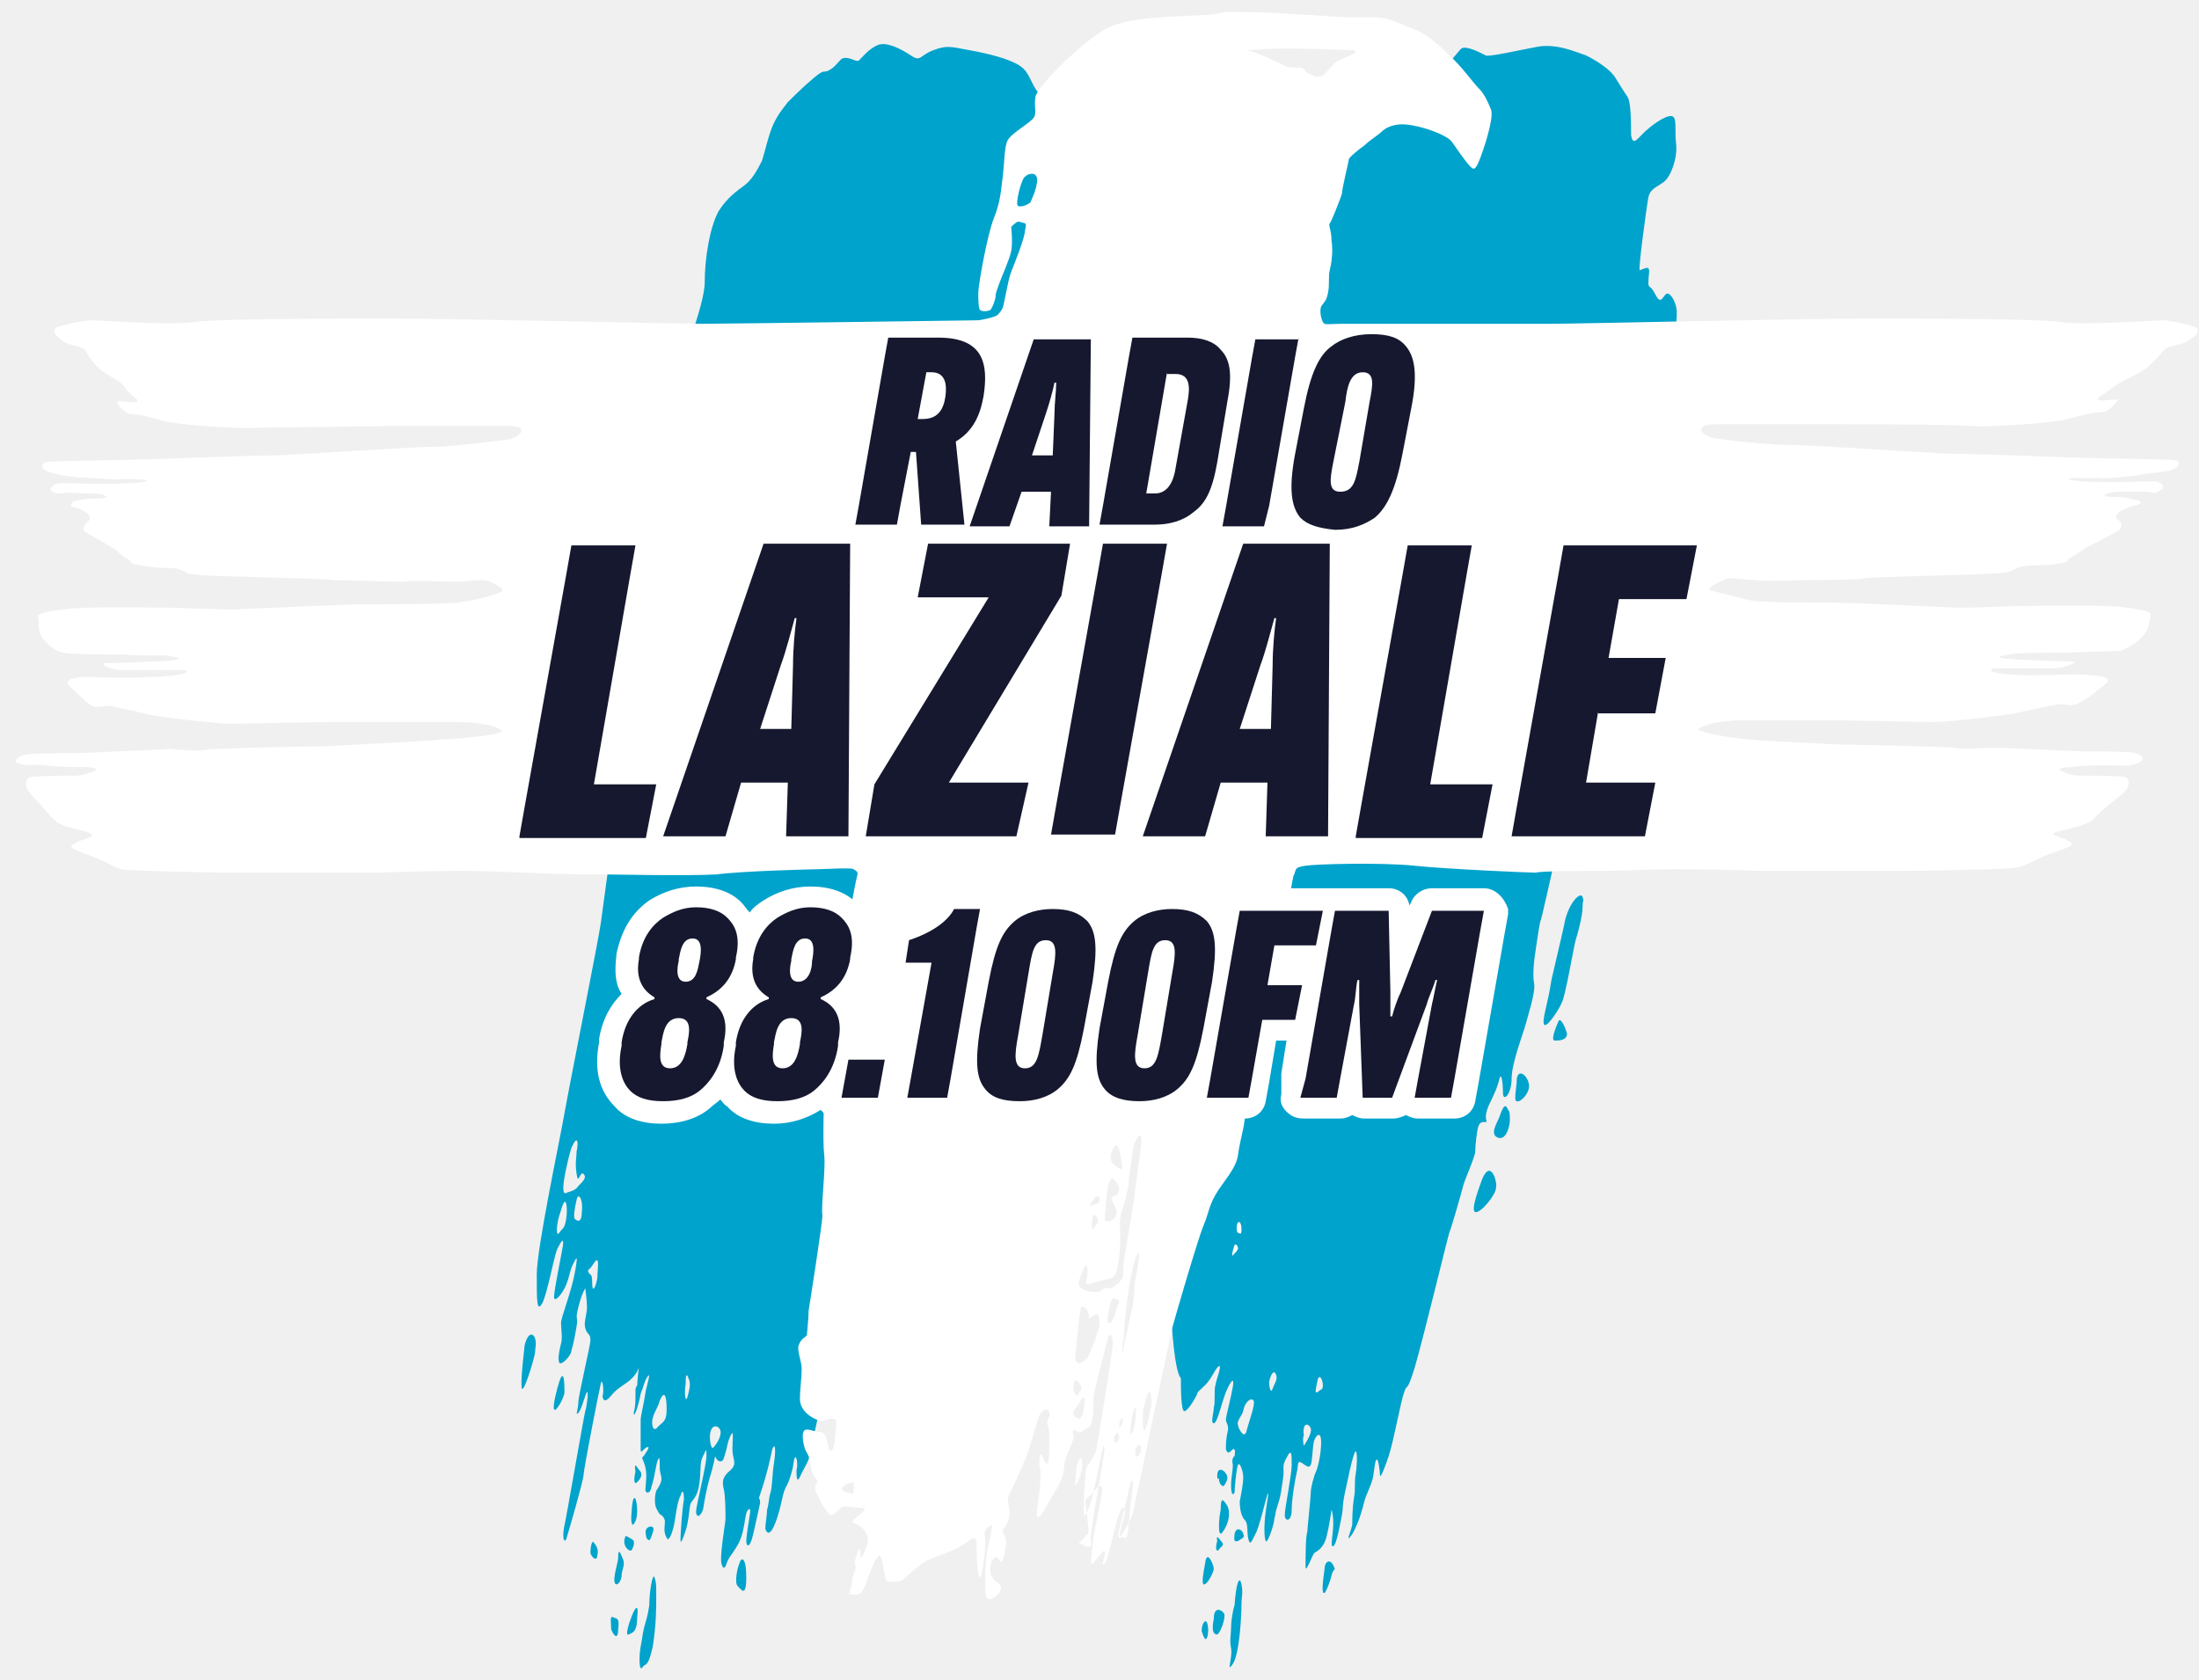
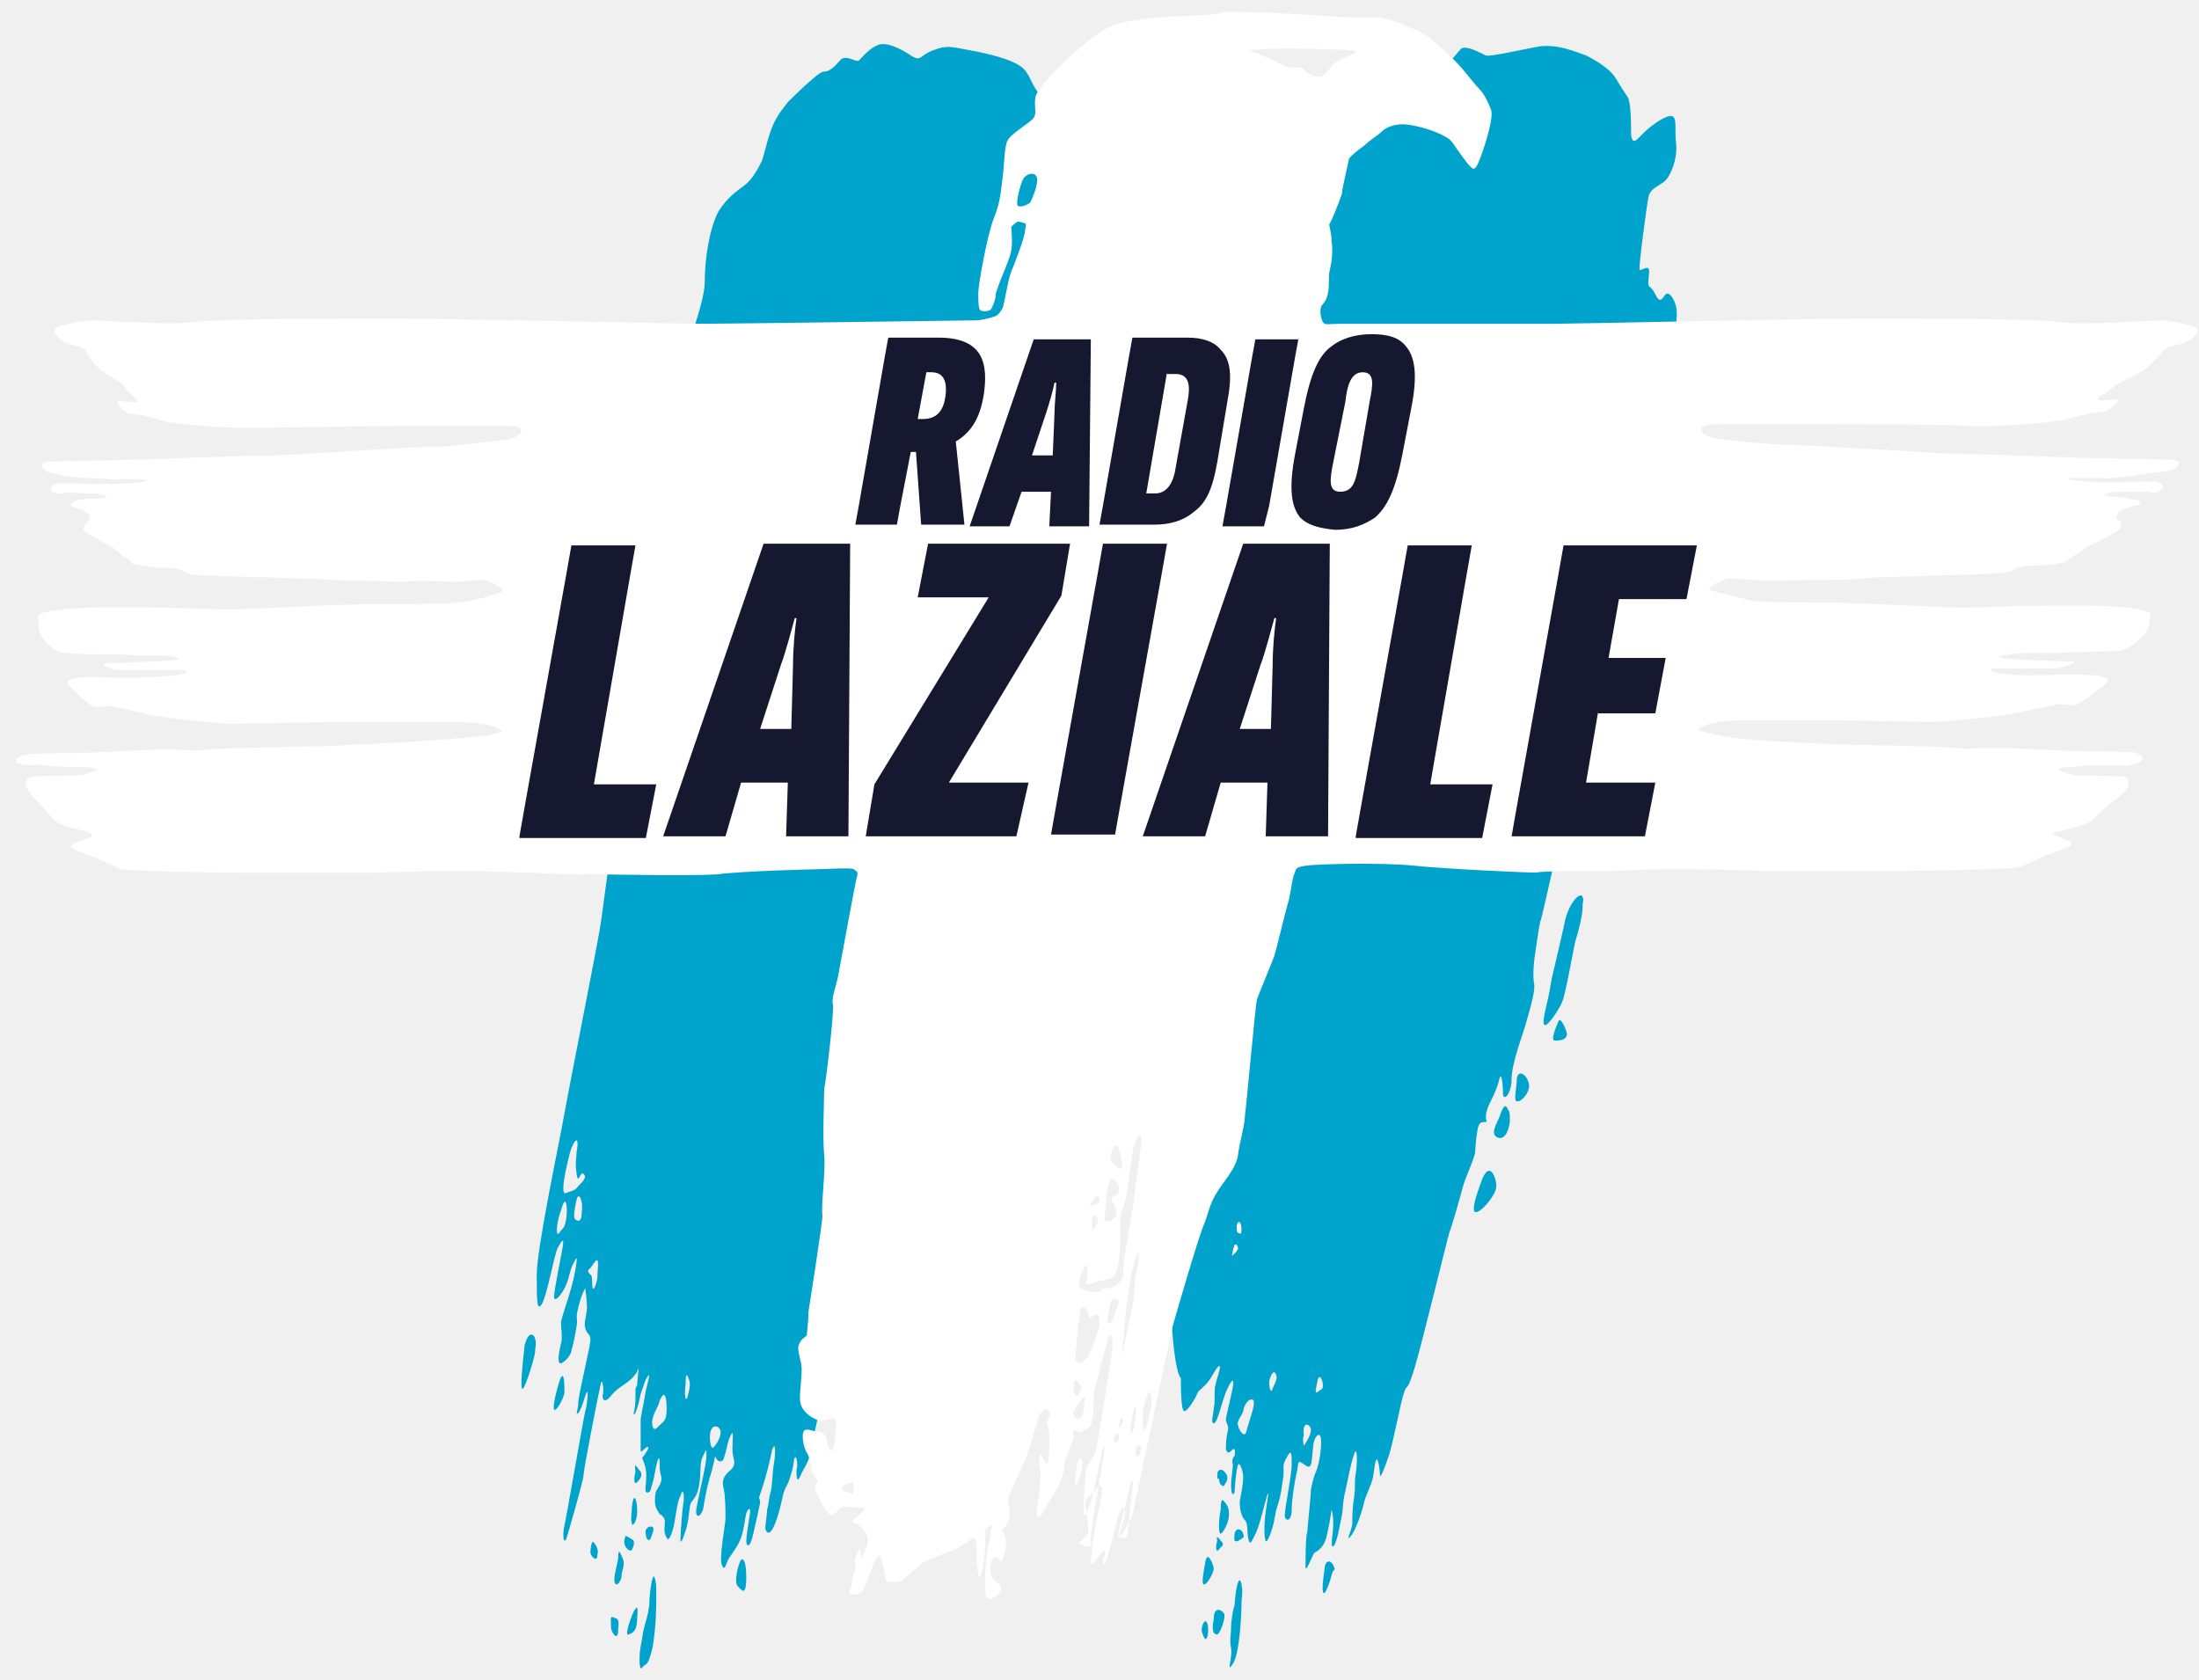
<svg xmlns="http://www.w3.org/2000/svg" width="127" height="97" fill="none">
  <path fill="#00A3CB" fill-rule="evenodd" d="M60.8 12.4c0-1.2-.3-4.5-.4-5.5s.1-.9-.4-1.5-.5-1.2-1.1-1.6-1.8-.7-2.9-.9-1.3-.3-2.1 0-.7.7-1.3.3-1.4-.8-1.9-.6-.9.7-1.1.9c-.2.1-.6-.3-1-.1-.3.3-.4.5-.8.7-.3.1-.2-.1-.8.4s-1.2 1.1-1.5 1.4c-.3.4-.5.6-.8 1.2s-.5 1.6-.7 2.2c-.3.6-.6 1.1-1 1.4s-1 .7-1.5 1.5c-.5.9-.8 2.7-.8 4.1s-1.5 4.8-1.8 6.7-4.1 29.5-4.2 30.3-1.8 9.3-2.1 11-1.6 7.8-1.6 9.3 0 2.2.3 1.7.7-2.8.9-3.2.4-.7.3-.1-.5 2.5-.5 2.9.5-.2.7-.7.2-.8.4-1.2.3-.6.1.5-.8 2.6-.8 2.9.1.9 0 1.2c-.1.4-.2.9-.1 1.1s.7-.4.7-.7c.1-.3.2-.8.3-1.4s-.1-.3.1-1.1.4-1.1.4-1.1.1.7.1 1.1-.2.9-.1 1.2c.1.4.3.3.3.7 0 .3-.7 3.2-.7 3.6s-.2.8 0 .6.4-1.1.5-1.2 0 .8-.1 1.1c-.1.4-1.1 6.2-1.2 6.6s-.1 1.1.1.8c.1-.3 1-3.4 1-3.7s.9-4.9 1-5.3.2.5.1.7c0 .2.1.5.5 0s.8-.6 1.2-1 .4-.7.4-.7-.1.9-.1 1.1c-.1.2-.1.1-.1.5 0 .5 0 .7-.1 1.1 0 .4.3-.5.4-1.1.2-.5.2-.7.4-1s0 .4-.1.8c-.1.7-.3 1.5-.3 1.7v1.6c0 .3 0 .3.2.1s.4-.2.1.2c-.2.4-.3.1-.1.6s.1 1.1.1 1.2c0 .2-.1.5.1.5s.2-.3.3-.6.2-1.1.3-1.3.1 0 .1.4.1.5.1.7-.1.4-.3.7c-.1.3-.1.8 0 1s.2.4.3.4c.1.1.2.2.2.4s-.1.6.1.9c.1.3.3-.2.4-.6s.2-1.5.4-1.8c.1-.4.2-.3.2.2-.1.5-.2 2-.2 2.3s.1.1.3-.5.2-1.4.3-1.6c.2-.3.4-.4.5-1.2s0-1.1.2-1.5.2-.5.2 0-.6 2.9-.6 3.2.2.4.4-.1c.1-.6.2-1.2.4-1.9.2-.6.3-1.2.3-1.2s.1.3.3.3.2-.2.3-.5.1-.6.3-1 .1.2.1.8.3.8-.1 1.2c-.5.4-.5.7-.4 1.1s.1 1.4.1 1.7-.4 2.4-.2 2.7c.1.3.2.1.3-.2s.6-.8.8-1.4.2-1 .3-1.4c.1-.3.3-.4.2.1-.1.6-.2 1.3-.2 1.5 0 .3.2.5.4-.4s.3-1.3.4-1.8c0-.5-.2.1.1-.8s.5-1.8.6-2.3c.2-.5.2.2.1.8s-.1 1.4-.2 1.7-.1.7-.2 1c0 .3-.1.8-.1 1.1.1.3.3.4.6-.4s.4-1.6.5-1.8c.1-.3.2-.3.4-1s.1-.7.2-.9.2.4.1.7c0 .3 0 .8.2.4.2-.5.5-.8.6-1.4s2.5-11.4 2.7-12.8 2-15.6 2-16.5 1.1-7.8 1.3-8.3c.1-.5 3.2-6.1 3.3-6.7 0-.6 1.4-8.3 1.6-8.9s1-4.3 1.6-5.9 1.3-4.1 1.5-5.1c.1-1 .2-6.5 0-7.3M33.3 66.5c0 .4-.1.6 0 1.3s.2-.2.4 0 0 .4-.3.7c-.2.3-.5.3-.7.4s-.2-.3-.1-.9.3-1.4.4-1.7c.4-.9.4-.2.3.2m-.6 3.9c-.1.6-.2.5-.4.8s-.2-.5.1-1.3c.3-1.1.4-.1.3.5m.9-.4c0 .7-.3.5-.4.4s0-.7.1-1.1c.1-.5.4 0 .3.7m.9 3.8c-.1.6-.3.9-.3.3s-.1-.4-.2-.6 0-.1.2-.4c.5-.8.3.1.3.7m4 7.6c0 .7-.2.7-.5 1-.3.4-.4-.2-.3-.5.1-.4.3-.6.4-1 .3-.7.4-.2.4.5m1.3-1.7c.1.3 0 .6-.1 1-.1.3-.2-.1-.1-.8 0-.7.1-.5.2-.2m1.8 2.9c.1.3-.2.8-.4 1-.1.1-.2-.2-.2-.6 0-.8.5-.7.6-.4m1.5 8.5c0 1.2-.3.7-.5.5s0-1.1.1-1.3c.1-.4.4-.4.4.8m-6.6-2.2c.2.1.1.4 0 .6s-.6-.2-.4-.7c0-.2.2 0 .4.1m1.2-.7c.1.1 0 .3-.1.6s-.3.1-.3-.2c-.1-.4.3-.5.4-.4m-.9-.9c0 .6-.3.9-.3.7-.1-.2 0-.8 0-1 .1-.9.3-.4.3.3M37 85c.1.2 0 .4-.2.6s-.2-.2-.1-.6c-.1-.7.1-.2.3 0m-4.4-4.6c0 .3-.5 1.2-.6 1s.2-1.3.3-1.6c.3-.9.3.3.3.6m3.4 9.7c.1.3-.1.6-.1.9s-.3.7-.4.4.2-1.2.2-1.4c0-.8.2-.1.3.1m-1.7-1c.1.1.3.4.2.7 0 .4-.3.2-.4-.1 0-.4.1-.8.2-.6m3.5 2c.1.3.1.4.1 1.1s0 1.6-.2 2.9c-.3 1.3-.4.9-.6 1.2s-.2-.7-.1-1.2.1-.7.2-1.1.2-.6.3-1.3c0-.8.2-1.9.3-1.6m-1 2.3c0 .9-.3.9-.5 1s0-.6.2-1.1.4-.7.3.1m-1.4 0c.2.1.4 0 .3.7 0 .7-.3.3-.4 0 0-.3-.1-.8.1-.7m-4.5-16.1c.1.3 0 .6 0 .8s-.5 1.9-.7 2.1 0-1.6.1-2.5c.2-.8.5-.7.6-.4m36.8-17.8c.3-2 7.5-43.3 7.8-45.2s3.2-6.7 3.7-7.7 1.4-1.9 1.9-2.4c.5-.6.7-.3 1.1-.5s.5-.3.9-.3.3.3.6.2c.2-.2.5-.6.7-.8.3-.2 1.2.3 1.4.4s1.9-.3 3-.5 2.2.3 2.8.5c.6.3 1.4.8 1.7 1.3s.5.8.7 1.1.2 1.6.2 2.2c.1.6.3.3.7-.1s1.2-1 1.6-1 .2.8.3 1.6-.3 1.9-.7 2.2-.8.4-.9.9-.6 4.2-.5 4.2.4-.2.5-.1 0 .4 0 .8.1.1.4.7.4.2.6 0 .5.3.6.7 0 1.1-.1 1.8.2 0 .4-.2c.1-.3.6-.6.6-.4.1.2-.4 1.7-.5 2.3s-.2 1.1-.4 1.8-1.3 2.1-1.5 2.5-6.2 27.4-6.3 27.6-.2 1.1-.3 1.7-.2 1.5-.1 2-.4 2-.5 2.4-.8 2.2-.8 3.1-.5 1.4-.5.8-.1-1.2-.2-.8-.2.7-.6 1.5c-.4.9 0 1-.2 1s-.3 0-.4.2-.2 1.2-.2 1.5-.6 1.6-.7 2-.7 2.5-.8 2.7c-.1.3-1.5 6.1-2 7.8-.5 1.6-.4.8-.6 1.4-.2.5-.6 2.8-.9 3.7s-.5 1.3-.5 1.1-.1-1-.2-.9-.1.4-.2 1c-.1.5-.4 1-.5 1.4s-.3 1.2-.7 1.9c-.5.7 0-.3 0-.6s0-.9.1-1.5 0-.8.1-1.4.1-1.7-.1-1.1-.3 1.2-.5 2.1-.1.8-.2 1.4c-.1.5-.3 1.7-.5 1.8s0-.7 0-1.3-.1-.8-.1-.8-.1.8-.3 1.6c-.2.7-.6.8-.7.9s-.5 1.2-.5.8 0-1.8.1-2c0-.2.2-2 .2-2.3s.2-1 .3-1.2.3-1 .3-1.7-.3-.4-.4-.1-.1 1.2-.2 1.4-.2.1-.5-.1-.2.1-.3.5-.3 1.6-.3 2.2c0 .7-.4.7-.4.3s.4-2.3.4-2.9 0-1-.3-.4c-.3.5-.1.6-.2 1.2s-.1.9-.3 1.5-.1.5-.2.8c0 .3-.4 1.5-.5 1.3s-.1-1 0-1.7.2-1.2.1-1c-.1.3-.5 2-.7 2.3-.2.4-.3.7-.4.3s0-.9-.2-1.1-.3-.6-.3-1.1c.1-.5.2-1 .2-1.4 0-.3-.2-.9-.3-.7s-.2 1.4-.2 1.6c-.1.2-.2.1-.2-.4s.1-.8.1-1.2c-.1-.4.1-.5.1-.5s.1-.5-.1-.4c-.2.2-.3.3-.4 0 0-.2 0-.6.1-1s-.1-.5-.1-.7.3-1.3.4-1.9-.1-.4-.4.3c-.3.8-.5 1.8-.7 1.8s0-.6 0-.9c.1-.3 0-1.1.1-1.3 0-.2.4-1.2.2-1.1s-.4.7-.8 1.1-.4.3-.5.6c-.1.2-.5.9-.7.9s-.2-1.4-.2-1.9c-1-1.1-.8-18.2-.5-20.1M70.9 87c.2.5 0 1.1-.3 1.5s-.2-.9-.1-1.3c0-.7.1-.7.4-.2m-.6-1.8c0-.4.3-.4.5-.1s0 .5-.1.7c-.1.1-.3-.1-.3-.4 0-.1-.1.2-.1-.2m2.1-4.3c.1.2-.2 1-.4 1.7-.1.6-.5-.1-.5-.3-.1-.2.2-.5.3-.8.1-.6.5-.8.6-.6m1.3-1.5c.1.3-.1.5-.2.8s-.2 0-.2-.4c.1-.5.3-.7.4-.4m2.7.6c0 .3-.1.2-.3.4-.2.1-.1-.2 0-.7.1-.4.3 0 .3.3m-.7 2.5c.1.3-.4 1-.4 1s-.1-.4 0-.6c-.1-.8.3-.7.4-.4m-5.1 6.6c.1.2-.1.2-.2.4-.2.2-.2-.2-.1-.5-.1-.5.2 0 .3.1m1.2-.5c.1.2 0 .2-.3.4-.3.1-.2-.2-.2-.4.1-.5.5-.2.5 0m-.1 2.9c.1.5 0 .7 0 1.2s-.1 2.8-.5 3.4 0-.4-.1-.9 0-.8 0-1.2.1-1 .2-1.3c.1-1.4.3-1.7.4-1.2m-1 1.7c.1.2-.2 1.1-.4 1.2-.3 0-.3-.4-.2-.9 0-.8.5-.5.6-.3m-1 .5c.1.2.1.7 0 .9s-.2-.1-.3-.4c0-.4.2-.7.3-.5m.4-3.1c0 .2-.4 1-.6.9-.1-.1 0-.7.1-1.2.1-.9.5.1.5.3m6.9-.2c.2.4 0 .1-.1.6-.1.4-.3.9-.4 1-.2.1-.1-.7 0-1.4 0-.4.3-.6.5-.2m9.4-21.8c0 .4-.9 1.5-1.2 1.4s.3-1.6.4-1.9c.5-1.2.9.2.8.5m.7-4.5c.1.1.1.3.1.6s-.2 1.2-.7 1 0-.9.1-1.2c.3-.9.4-.6.5-.4m1.2-1.5c.1.5-.5 1.1-.7 1-.2 0 0-.8 0-1.3.1-.6.6-.2.7.3m3.1-10.8c.1.3 0 .1 0 .6s-.3 1.6-.4 1.9-.6 3.3-.8 3.6c-.1.3-.8 1.4-1 1.3-.2-.2.2-1.2.4-2.6.3-1.3.8-3.4.8-3.5.3-1.1.9-1.6 1-1.3m-.9 7.9c0 .4-.5.4-.7.4s-.1-.4.2-1.1c.1-.3.4.3.5.7" clip-rule="evenodd" />
  <path fill="#fff" fill-rule="evenodd" d="M48.9 85.7c-.2.1-.4.3-.2.4s.2.1.3.1.3.2.3-.1v-.5zM71.7 71c0 .4-.1.2-.2.2s-.1-.5 0-.6.2.1.2.4m-.2 1.1c0 .1-.2.3-.3.4s0-.3.1-.6c.1-.1.2.1.2.2m-6.3 15.8c-.1 1.5-.3.7-.5.9-.2.1-.1-.3 0-.7s.5-2 .6-2.5c.3-.4 0 .8-.1 2.3m.7-4.4c0 .2 0 .5-.2.6s-.1-.2-.1-.5c.1-.1.2-.2.3-.1m.6-2.5c0 .5-.1.4-.1.6s-.2.9-.3 1-.1-.5-.1-.9.2-1 .3-1.2c.1-.3.2 0 .2.5m-1.1 1.7c-.2.3-.1 0-.1-.2s.1-.9.2-1.1c.2-.6.1 1-.1 1.3m-.7-.3c-.1.1-.1-.1 0-.4.3-.3.1.3 0 .4m-.1.5c.1.2 0 .2-.1.4-.2.1-.2-.3-.1-.4.1-.2.2-.2.2 0m-2-1.5c-.1.4-.1.4-.2.5s-.3 0-.4-.2.2-.4.4-.8c.4-.5.2.1.2.5m-.2-1.4c.2.3-.1.3-.1.5s-.3.1-.3-.3c0-.7.2-.5.4-.2m.4-4.3c.1.3.1.3.1.4s.2-.1.4-.2.2.4.2.6-.3 1-.5 1.5-.1.3-.4.6-.5 0-.5-.1c0-.2.2-2.3.3-2.8 0-.4.3-.2.4 0m1.8-.6c.1.1-.1.3-.2.8-.2.5-.2.5-.4.5-.1 0 0-.5.1-1 .1-.6.3-.4.5-.3m1-1.4c-.1.5-.1 1.4-.2 1.8s-.6 2.8-.6 2.7 0-.5.1-.9c0-.5.3-4 .8-4.9.2-.3 0 .9-.1 1.3m-.1-7.6c.1-.3.5-1 .4 0s-.4 2.8-.4 3.2c-.1.5-.5 3-.6 3.6-.1.7.1.7-.2 1.1-.4.4-.5.4-.9.4-.3.1-.1.3-.8.2-.6-.1-.7-.3-.7-.5s.3-.9.4-1 .1.1.1.5-.3.7.3.5 1.2-.2 1.3-.5c.2-.3.3-1.4.3-2.2 0-.7-.1-.7.1-1.5.3-.8.4-1.6.4-2 .1-.3.2-1.5.3-1.8m-.7 1.1c.1.5-.2.3-.4.1-.2-.1-.4-.4-.1-1 .3-.5.4.4.5.9m-.5.9c.2.2.4.4.3.7 0 .3-.3.2-.4.4 0 .2.2.4.3.8 0 .5-.7.7-.7.4s.1-.9.1-1.3c.1-.8.2-1.1.4-1m-.8 1.2c0 .2-.1.2-.4.3-.3.2-.1-.1.1-.4.2-.2.3-.1.3.1m-.1 1.1c.1.2-.1.3-.2.5s-.2 0-.1-.5c0-.3.2-.3.3 0m-.9 14.2c0 .6-.4 1.3-.4 1.2s0-.6.1-1.2c.1-.4.3-.6.3 0m-5.1-72c.4-1 .4-1.6.5-2.3s.1-1.9.3-2.2c.2-.4 1.3-1 1.5-1.3s0-.6.1-1.2 2.5-3 4-3.9 5.4-.7 6.4-.9.7-.1 2-.1 5.3.3 5.7.3h1.5c.8 0 1.5.4 2.3.7s1.6 1.1 2.1 1.6c.5.4 1.3 1.5 1.6 1.8s.5.7.7 1.2c.2.4-.3 2-.6 2.8s-.4.7-.6.5-.7-.9-.9-1.2-.3-.4-.7-.6-1.2-.5-2-.6-1.3.2-1.5.4-.7.5-1 .8c-.3.2-.9.7-.9.8s-.4 1.7-.4 2c-.1.3-.6 1.6-.7 1.7s.1.4.1 1c.1.6 0 1.3-.1 1.7s0 .8-.1 1.3-.2.5-.4.8c-.1.3 0 .7.1.9s.3.1 1.1.1h12.1c1.5 0 14.5-.3 17.9-.3s10.2 0 11.5.2 5.4-.1 5.9-.1 1.7.3 1.9.4.2.4-.3.7c-.5.4-1.2.3-1.5.6s-.7.9-1.4 1.3-1.1.5-1.6.9-1 .6-.8.7 1.1-.1 1.1 0-.5.7-.9.7-1.3.2-2 .4c-.6.2-4.3.5-5.7.4s-6.8-.1-8.3-.1h-5.9c-.7 0-1 0-1.2.2s.2.5.7.6 3.2.4 4.5.4c1.2 0 8.5.5 9.1.5.7 0 3.9.1 6.4.2s6.5.1 6.7.2c.3.1.1.5-.5.6s-1.7.2-2 .3c-.4 0-1.7.2-2 .1h-1.3c-.4 0-.9.1.4.2s3.7 0 4.1 0 .7.3.4.5-.4.2-.7.1h-1.5c-.4 0-.6 0-.9.1s-.2.2.5.2c.6 0 1.1.2 1.3.2.2.1.2.2-.2.3s-.6.2-.8.3-.4.4-.2.5.3.4.1.6c-.3.2-1.6.9-1.9 1-.3.2-.5.4-.9.6s.2.2-1 .4c-1.2.1-1.5 0-2.1.2-.5.2-.1.2-1 .3s-7.3.2-7.8.3-2.7.1-3.2.1-2.7.1-3.1 0c-.4 0-1.2-.1-1.5-.1s-1.5.6-1.1.7l2.4.6c.9.1 3.2.1 4.5.1s7 .3 7.6.3 2.9-.1 3.6-.1 4.6-.1 6 .1 1.3.3 1.3.5c-.1.2 0 .7-.5 1.2s-1.1.8-1.4.8-3.2.1-3.6.1-2.4 0-2.7.1c-.4.1-.7.1-.4.2s3.7.2 4.1.2-.4.4-1.1.4h-3.4c-.2 0-.3.1-.1.2.3.1 1.2.2 2.1.2.8 0 3.1-.1 3.5 0 .4 0 1.4.1.9.5s-1.3 1.1-1.8 1.2c-.4.1-.6-.1-1.1 0-.4.1-1.5.3-1.9.4-.3.1-.5.1-1.1.2s-3.3.4-4 .4-5.2-.1-5.7-.1h-5.4c-.5 0-1.7.1-2.1.3s-.7.2 0 .4c.8.2 1.9.4 3.8.5s3.8.2 4 .2 5.9.1 6.6.2 1.2 0 1.7 0h1.2c.4 0 4 .2 4.9.2s2.4 0 2.7.1.6.4 0 .6-.8.1-1.5.1-1.6 0-2.2.1c-.6 0-.9.1-.7.2s.6.3 1.2.3c.5 0 2.5 0 2.6.1s.4.5-.4 1.1-1.3 1.1-1.6 1.4c-.3.2-1 .4-1.4.5s-1.2.2-.6.4 1.1.4.7.6-1.2.4-1.8.7-.8.4-1.2.5c-.3.1-5 .2-6.9.2h-7.7c-.3 0-2.8-.1-4.9-.1-1.9 0-3.5.1-4.2.1-1.4 0-3.8 0-4.1.1-.4 0-5.1-.2-7-.4s-5.7-.1-6.3 0c-.7.1-.5.2-.7.6-.1.4-.2 1.2-.3 1.5s-.7 2.8-.8 3.1-.9 2.2-1 2.5-.6 6.1-.7 6.7c0 .6-.3 1.5-.4 2.3s-.9 1.6-1.3 2.3-.4 1.1-.7 1.8-1.7 5.5-1.8 5.9-2.2 10.4-2.3 10.8c-.1.3-.6 1.2-.7 1.2s0-.3.2-1-.1-.6-.1-.6l-.2.4c-.1.2-.6 2.6-.8 2.8s-.1-.1 0-.5c.1-.3-.1-.2-.1-.2s-.4.5-.6.7 0-.8 0-1.1.4-2.2.5-2.7.1-1-.4-.4-.2.2-.4.4-.1.3 0 1.2c.1 1 .1.8-.1 1-.1.1-.1.2-.4.4.7.4.8.2.7-.1s.6-3.9.7-4.7c.2-.8 0-.9 0-.7-.1.3-.5 2.6-.7 3.1-.1.5-.4 1-.4.8v-.9c0-.3.1-1.3.1-1.6s.4-.7.6-1.2c.1-.5.7-4.2.9-5.6s-.2-1.1-.2-1-.7 2.7-.8 3.2 0 .9-.1 1.5-.2.5-.5.7c-.3.3-.5-.1-.6 0s0 .2 0 .4-.2.6-.4 1.1-.1.6-.2 1-.3.8-.5 1.1-.7 1.3-.9 1.4-.1-.5 0-1.2.1-1.3.1-1.5c-.1 0-.1-.9 0-.9s.3.7.4.5.1-.8.1-1.3 0-.6-.1-.9.2-.5.1-.7c0-.2-.3-.4-.6.2-.2.6-.5 1.8-.8 2.5s-.7 1.6-.9 2 0 .5 0 1.1-.4.9-.4 1 .2.3.2.7-.2 1.2-.3 1.1-.2-.4-.4-.2-.2.4-.2.7.1.5.4.7.3.5-.1.8-.4.1-.5.1-.1-.6-.1-1.4.2-1.9.3-2.1c0-.3.1-.5.1-.7 0-.1-.3.1-.4.3s0 .3 0 .4c0 .2 0 1.1-.1 1.4 0 .3-.2 1.3-.3.7s-.1-1.7-.1-1.8-.1-.4-.3-.2c-.2.1-.7.5-.8.5-.1.1-1.8.7-1.9.8-.2.1-1 .8-1.2 1s-.8.2-1 .1c-.1-.1-.2-1-.3-1.3s-.2-.1-.4.2c-.1.3-.4.9-.5 1.3-.2.4-.2.6-.7.6s-.1-.3-.1-.7.3-.8.2-1 .1-.7.2-.9.1.2.1.4c0 .1.1 0 .2-.2s.3-.7.2-.9c0-.2-.2-.5-.5-.7s-.6-.1-.1-.5.5-.5.4-.5-1.1-.1-1.2-.1-.5.5-.7.5-.7-.9-.9-1.4c-.1-.5.2-.4.1-.6s-.2-.2-.3-.5-.1-.8-.3-1.1-.3-1-.2-1.2c.1-.3.6 0 .9 0s.4.2.5.7.2.4.3.3.2-1.4.2-1.6-.3-.2-.6-.1-.2.1-.5 0-1-.5-1-1.2c0-.6.1-1.2.1-1.7s-.2-.8-.2-1.3c.1-.5.5-.6.5-.7s.1-.9.1-1.4c.1-.6.8-5.1.8-5.5-.1-.4.2-2.8.1-3.5-.1-.8 0-3.4 0-3.8.1-.4.6-4.6.5-4.9s.2-1.1.3-1.6 1-5.5 1.1-5.8-.1-.3-.2-.4-1.8 0-2 0-4.4.1-5.9.3c-1.5.1-6.3 0-6.7 0s-2.7 0-4.1-.1c-.7 0-2.2-.1-4.1-.1-2.1 0-4.6.1-4.9.1h-7.7c-1.8 0-6.5-.1-6.9-.2-.3-.1-.5-.2-1.1-.5s-1.4-.5-1.7-.7.3-.4.9-.6-.2-.4-.6-.5-1-.2-1.3-.5c-.3-.2-.7-.8-1.3-1.4s-.4-1-.2-1.1 2.1-.1 2.6-.1 1-.2 1.2-.3-.1-.2-.7-.2-1.5 0-2.2-.1-.9.1-1.5-.1c-.4-.1-.1-.4.3-.5s1.8-.1 2.7-.1 4.5-.2 4.9-.2.8-.1 1.2 0c.5 0 1 .1 1.7 0s6.4-.2 6.7-.2c.2 0 2.1-.1 4-.2s5.1-.3 5.9-.5.5-.2.1-.4-1.6-.3-2.1-.3H19c-.5 0-5 .1-5.7.1s-3.3-.3-3.9-.4-.8-.1-1.1-.2-1.4-.3-1.8-.4-.7.1-1.1 0c-.3-.1-1-.8-1.4-1.2s.5-.5 1-.5c.4 0 2.7.1 3.5 0 .9 0 1.9-.1 2.1-.2.3-.1.2-.2-.1-.2H7.1c-.8 0-1.4-.4-1-.4s3.8-.1 4.1-.2.1-.1-.3-.2-2.3 0-2.7-.1c-.4 0-3.2 0-3.5-.1-.3 0-.8-.3-1.2-.8s-.2-1-.3-1.2c0-.2-.1-.3 1.4-.5 1.4-.2 5.4-.1 6.1-.1s2.9.1 3.6.1 6.4-.3 7.7-.3 4.5 0 5.4-.1 2.1-.4 2.5-.6c.5-.1-.6-.7-1-.7s-1.1.1-1.5.1-2.6-.1-3.1 0c-.5 0-3.6-.1-4.1-.1-.5-.1-6.9-.2-7.8-.3s-.4-.1-1-.3c-.5-.2-.8 0-2-.2s-.6-.1-1-.4c-.4-.2-.5-.4-.8-.6s-1.4-.8-1.7-1c-.2-.2 0-.4.2-.6s0-.4-.1-.5c-.2-.1-.3-.2-.7-.3-.3 0-.2-.2-.1-.3s.7-.2 1.3-.2.8-.1.5-.2-.5-.1-.9-.1-1.2-.1-1.5 0c-.3 0-.4 0-.6-.1-.2-.2.1-.5.5-.5s2.7.1 4.1 0c1.3-.1.9-.2.5-.2s-.9-.1-1.2 0c-.3 0-1.6-.1-1.9-.1-.4 0-1.4-.1-2-.3-.6-.1-.7-.5-.4-.6s4.3-.1 6.8-.2 5.8-.2 6.5-.2 8-.5 9.2-.5 3.8-.4 4.2-.4c.5-.1.9-.4.8-.6s-.4-.2-1.2-.2h-5.6c-1.5 0-7 .1-8.3.1-1.4.1-5-.2-5.6-.4s-1.5-.4-1.9-.4c-.4-.1-.8-.6-.7-.7s.9.1 1.1 0-.3-.3-.6-.7c-.3-.5-.7-.6-1.3-1s-.9-1-1.1-1.3c-.3-.3-1-.2-1.4-.6-.5-.4-.4-.6-.2-.7s1.5-.4 2-.4 4.6.3 5.9.1 8.2-.2 11.6-.2 16.4.3 17.8.3c1.5 0 15.5-.2 15.8-.2s1.1-.2 1.2-.3.2-.2.3-.4.3-1.6.5-2.1.8-2 .8-2.4c.1-.4 0-.4 0-.4s-.3-.1-.4-.1-.4.3-.4.3.1.9 0 1.4-.6 1.6-.7 1.9-.2.5-.2.7-.2.7-.3.8c-.2.1-.5.1-.6 0s-.1-.6-.1-1 .5-3.3.9-4.3m1.4-.7c-.2-.1.2-1.6.4-1.7.2-.2.7-.3.7.2s-.4 1.3-.4 1.3-.4.3-.7.2m13.2-9c.2 0 1.2-.1 2.4-.1 1.6 0 3.5.1 3.8.1.4.1-.5.4-.9.6s-.7.8-1 .9-.6-.1-.8-.2-.1-.3-.5-.3-.6 0-.8-.1-1.6-.8-2.2-.9" clip-rule="evenodd" />
  <path fill="#16182F" d="m52.6 26.1-.6 3.1-.2 1.1h-2.4l.2-1.1 1.5-8.6.2-1.1h2.9c2.6 0 2.9 1.5 2.6 3.4-.2 1.1-.6 2-1.6 2.6l.5 4.8h-2.5l-.3-4.2zm.4-1.9h.3c.9 0 1.2-.6 1.3-1.3s0-1.4-.8-1.4h-.3zM58.3 30.4H56l3.7-10.8H63l-.1 10.8h-2.3l.1-2H59zm1.3-4.1h1.2l.1-2.4c0-.6.1-1.3.1-1.8h-.1c-.1.5-.3 1.2-.5 1.8zM70.5 20.2c.5.5.7 1.3.4 2.9l-.6 3.6c-.3 1.7-.7 2.4-1.4 2.9-.6.5-1.4.7-2.2.7h-3.2l.2-1.1 1.5-8.6.2-1.1h3.2c.8 0 1.5.2 1.9.7m-3.1 1.3-1.2 7h.5c.8 0 1.1-.8 1.2-1.5l.7-3.9c.1-.6.2-1.5-.7-1.5h-.5zM75 19.5l-.2 1.1-1.5 8.6-.3 1.2h-2.4l.2-1.1 1.5-8.6.2-1.1H75zM75.1 29.9c-.5-.6-.7-1.6-.3-3.7l.5-2.6c.4-2.1.9-3.1 1.6-3.6.5-.4 1.3-.7 2.3-.7s1.6.2 2 .7c.5.6.7 1.6.3 3.6l-.5 2.6c-.4 2.1-.9 3.1-1.6 3.7-.6.4-1.3.7-2.3.7-1-.1-1.6-.3-2-.7m3.4-3.2.6-3.5c.2-1 .3-1.7-.4-1.7s-.9.8-1 1.7l-.7 3.5c-.2 1-.3 1.7.4 1.7.8 0 .9-.7 1.1-1.7M30 48.3l.3-1.7 2.4-13.4.3-1.7h3.7l-.3 1.7-2.1 12.1h3.6l-.6 3.1H30zM41.9 48.3h-3.6l5.8-16.9h5L49 48.3h-3.6l.1-3.1h-2.7zm2-6.2h1.8l.1-3.7c0-.9.1-2 .2-2.7h-.1c-.2.7-.5 1.9-.8 2.7zM58.7 48.3H50l.5-3 6.6-10.8H53l.6-3.1h8.2l-.5 3-6.5 10.8h4.6zM67.4 31.4l-.3 1.7-2.4 13.4-.3 1.7h-3.7l.3-1.7 2.4-13.4.3-1.7zM69.6 48.3H66l5.8-16.9h5l-.1 16.9h-3.6l.1-3.1h-2.7zm2-6.2h1.8l.1-3.7c0-.9.1-2 .2-2.7h-.1c-.2.7-.5 1.9-.8 2.7zM78.3 48.3l.3-1.7L81 33.2l.3-1.7H85l-.3 1.7-2.1 12.1h3.6l-.6 3.1h-7.3zM92.3 41.1l-.7 4.1h4l-.6 3.1h-7.7l.3-1.7L90 33.2l.3-1.7H98l-.6 3.1h-3.9l-.6 3.4h3.3l-.6 3.2h-3.3z" />
-   <path fill="#fff" d="M85.7 51.3h-3c-.5 0-1 .3-1.2.8l-.1.2c-.1-.6-.6-1-1.2-1h-8.5c-.5 0-1 .3-1.2.8-.7-.7-1.6-1-2.8-1s-2.2.4-3 1c-.2.2-.5.4-.6.6-.1-.2-.2-.3-.4-.5-.7-.8-1.7-1.2-2.9-1.2-1.1 0-2.2.3-3 1-.2-.5-.6-.9-1.2-.9h-1.5c-.4 0-.9.2-1.1.6-.1.2-.6.7-2 1.2-.4.1-.7.5-.8 1l-.2 1.3c-.1.4 0 .7.3 1 .2.3.6.4.9.4l-.6 3.3c0 .1-.3.1-.5.1h-1.4c.1-1-.1-1.7-.4-2.2.5-.6.9-1.3 1-2.2v-.1c.3-1.8-.3-2.9-.9-3.4-.6-.6-1.5-.9-2.6-.9-1 0-1.9.3-2.7.8-.3.2-.6.4-.8.7-.2-.2-.3-.4-.5-.6-.6-.6-1.5-.9-2.6-.9-1 0-1.9.3-2.7.8-1 .7-1.6 1.7-1.9 3.1v.1c-.1.8-.1 1.6.3 2.2-.6.6-1.1 1.4-1.3 2.6v.2c-.3 1.6 0 2.8.9 3.7.6.7 1.6 1 2.7 1s2.1-.3 2.8-.9c.2-.2.4-.3.6-.5.1.1.2.3.4.4.6.7 1.6 1 2.7 1 1 0 1.9-.3 2.7-.8l.1.1c.2.3.6.4.9.4h2.1c.3 0 .6-.1.8-.3.2.2.5.3.8.3h2.3c.6 0 1.1-.4 1.2-1 .5.5 1.3 1.2 2.9 1.2 1.2 0 2.2-.3 3-1 .2-.2.5-.4.6-.7.1.2.2.3.4.5.5.5 1.3 1.2 2.9 1.2 1.1 0 2.1-.3 2.9-.9 0 .1.1.2.2.3.2.3.6.4 1 .4h2.4c.6 0 1.1-.4 1.2-1l.2-1.1.4-2.4h.6L74 62v1.2c-.1.4 0 .7.3 1s.6.4 1 .4h2.1c.3 0 .5-.1.7-.2.2.1.4.2.7.2h1.7c.2 0 .5-.1.7-.2.2.1.4.2.7.2H84c.6 0 1.1-.4 1.2-1l.2-1.1 1.5-8.6.2-1.1v-.3c-.2-.6-.7-1.2-1.4-1.2" />
-   <path fill="#16182F" d="M36.4 63c-.4-.4-.8-1.2-.5-2.6v-.2c.2-1.3.9-2.2 1.9-2.5v-.1c-.7-.4-1.1-1.1-.9-2.2v-.1c.2-1.2.8-1.9 1.4-2.3.5-.3 1.1-.6 1.9-.6q1.2 0 1.8.6c.4.4.8 1 .5 2.3v.1c-.2 1.1-.8 1.8-1.7 2.2v.1c.9.4 1.3 1.2 1 2.5v.2c-.2 1.4-.9 2.2-1.4 2.6q-.75.6-2.1.6c-.9 0-1.5-.2-1.9-.6m3.3-2.7v-.1c.1-.5.3-1.4-.5-1.4s-.9.9-1 1.4v.1c-.1.6-.2 1.4.5 1.4s.9-.8 1-1.4m.7-4.8c.1-.5.2-1.3-.4-1.3s-.7.7-.8 1.2v.1c-.1.4-.2 1.2.4 1.2s.7-.7.8-1.2M43 63c-.4-.4-.8-1.2-.5-2.6v-.2c.2-1.3.9-2.2 1.9-2.5v-.1c-.7-.4-1.1-1.1-.9-2.2v-.1c.2-1.2.8-1.9 1.4-2.3.5-.3 1.1-.6 1.9-.6q1.2 0 1.8.6c.4.4.8 1 .5 2.3v.1c-.2 1.1-.8 1.8-1.7 2.2v.1c.9.4 1.3 1.2 1 2.5v.2c-.2 1.4-.9 2.2-1.4 2.6q-.75.6-2.1.6c-.9 0-1.5-.2-1.9-.6m3.2-2.7v-.1c.1-.5.3-1.4-.5-1.4s-.9.9-1 1.4v.1c-.1.6-.2 1.4.5 1.4s.9-.8 1-1.4m.7-4.8c.1-.5.2-1.3-.4-1.3s-.7.7-.8 1.2v.1c-.1.4-.2 1.2.4 1.2s.8-.7.8-1.2M49 61.2h2.1l-.4 2.2h-2.1zM52.3 55.6l.2-1.3c1.5-.5 2.3-1.2 2.6-1.8h1.5l-.2 1.1-1.5 8.7-.2 1.1h-2.3l.2-1.1 1.2-6.7zM56.9 62.9c-.5-.6-.6-1.5-.3-3.5l.5-2.7c.4-2.1.8-2.9 1.5-3.5.6-.5 1.4-.7 2.2-.7.9 0 1.5.2 2 .7.5.6.6 1.5.3 3.5l-.5 2.7c-.4 2.1-.8 2.9-1.5 3.5-.6.5-1.4.7-2.2.7-1 0-1.6-.2-2-.7m3.3-3.1.6-3.6c.2-1.1.3-1.9-.4-1.9s-.8.7-1 1.9l-.6 3.6c-.2 1.1-.3 1.9.4 1.9s.8-.8 1-1.9M63.8 62.9c-.5-.6-.6-1.5-.3-3.5l.5-2.7c.4-2.1.8-2.9 1.5-3.5.6-.5 1.4-.7 2.2-.7.9 0 1.5.2 2 .7.5.6.6 1.5.3 3.5l-.5 2.7c-.4 2.1-.8 2.9-1.5 3.5-.6.5-1.4.7-2.2.7-.9 0-1.6-.2-2-.7m3.3-3.1.6-3.6c.2-1.1.3-1.9-.4-1.9s-.8.7-1 1.9l-.6 3.6c-.2 1.1-.3 1.9.4 1.9s.8-.8 1-1.9M72.9 58.9l-.6 3.4-.2 1.1h-2.4l.2-1.1 1.5-8.6.2-1.1h4.8l-.4 2h-2.4l-.4 2.3h2l-.4 2zM75.4 62.3l1.5-8.6.2-1.1h3.1l.1 4.7v1.4h.1c.1-.4.3-1 .5-1.4l1.8-4.7h3l-.2 1.1-1.5 8.6-.2 1.1h-2.1l.2-1.1.8-4.3c.1-.4.2-1 .3-1.4h-.1c-.1.4-.4 1-.5 1.4l-2 5.4h-1.7l-.2-5.4v-1.4h-.1c-.1.4-.1 1-.2 1.4l-.8 4.3-.2 1.1h-2.1z" />
</svg>
